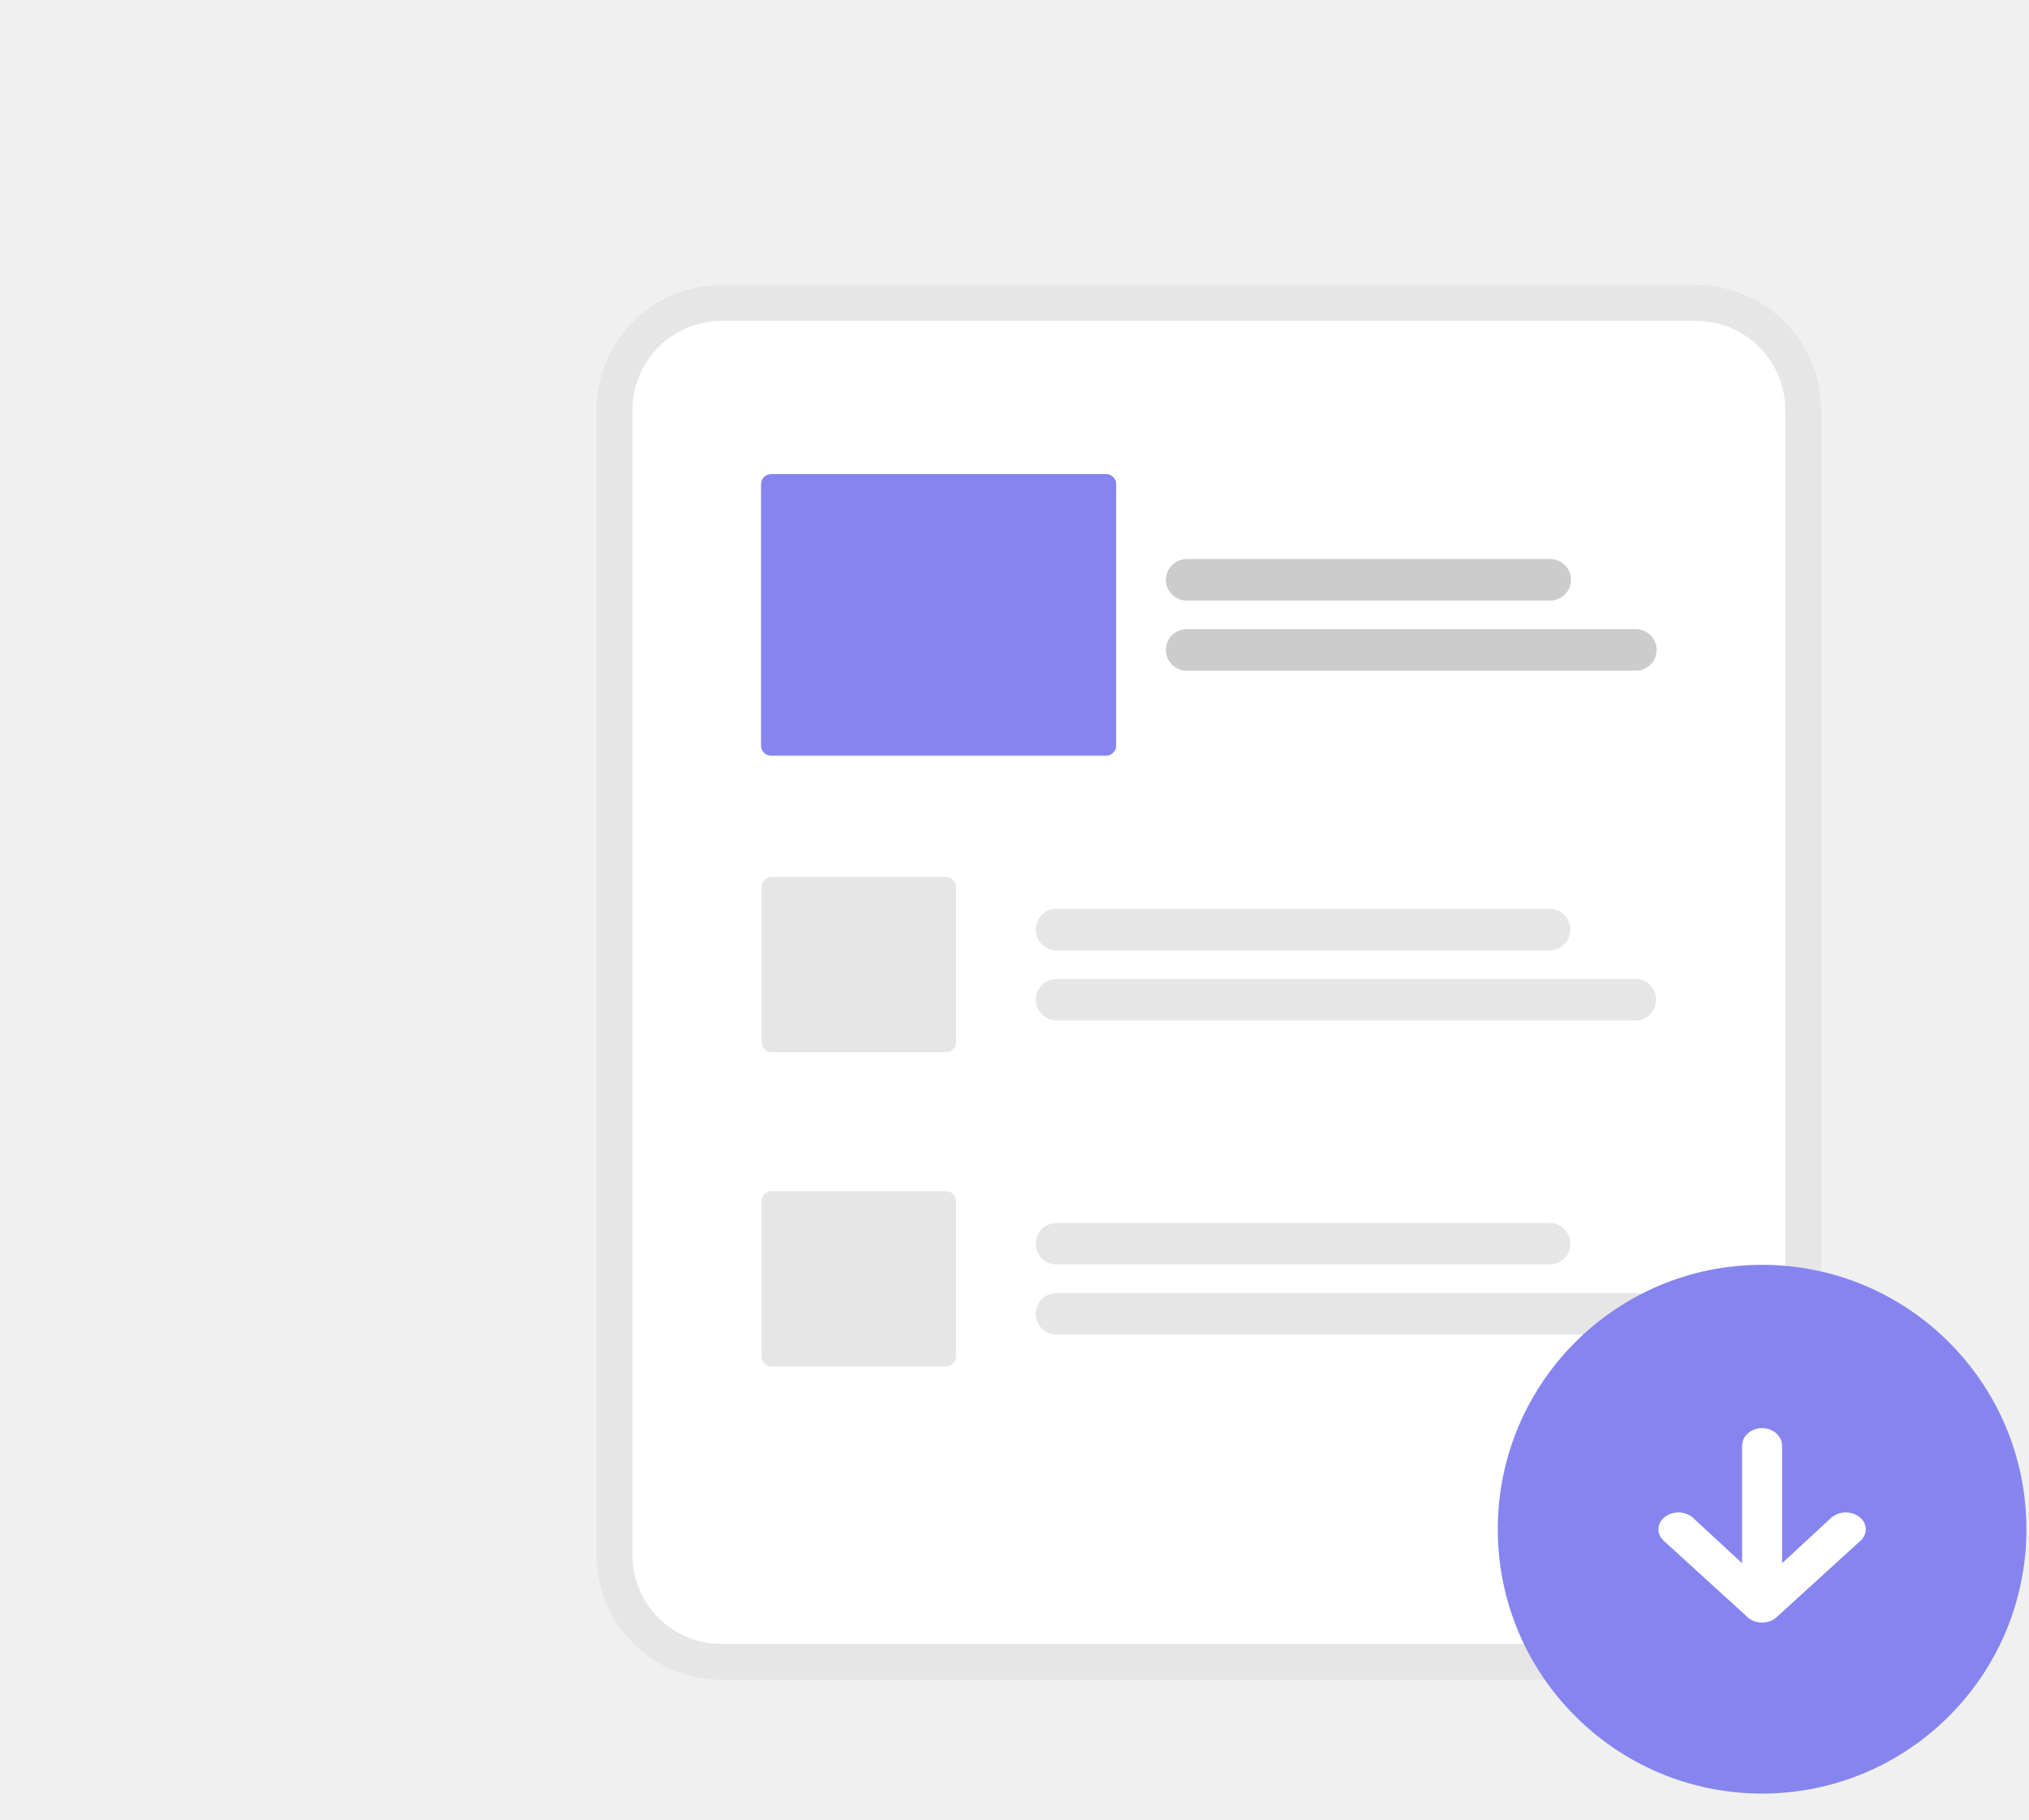
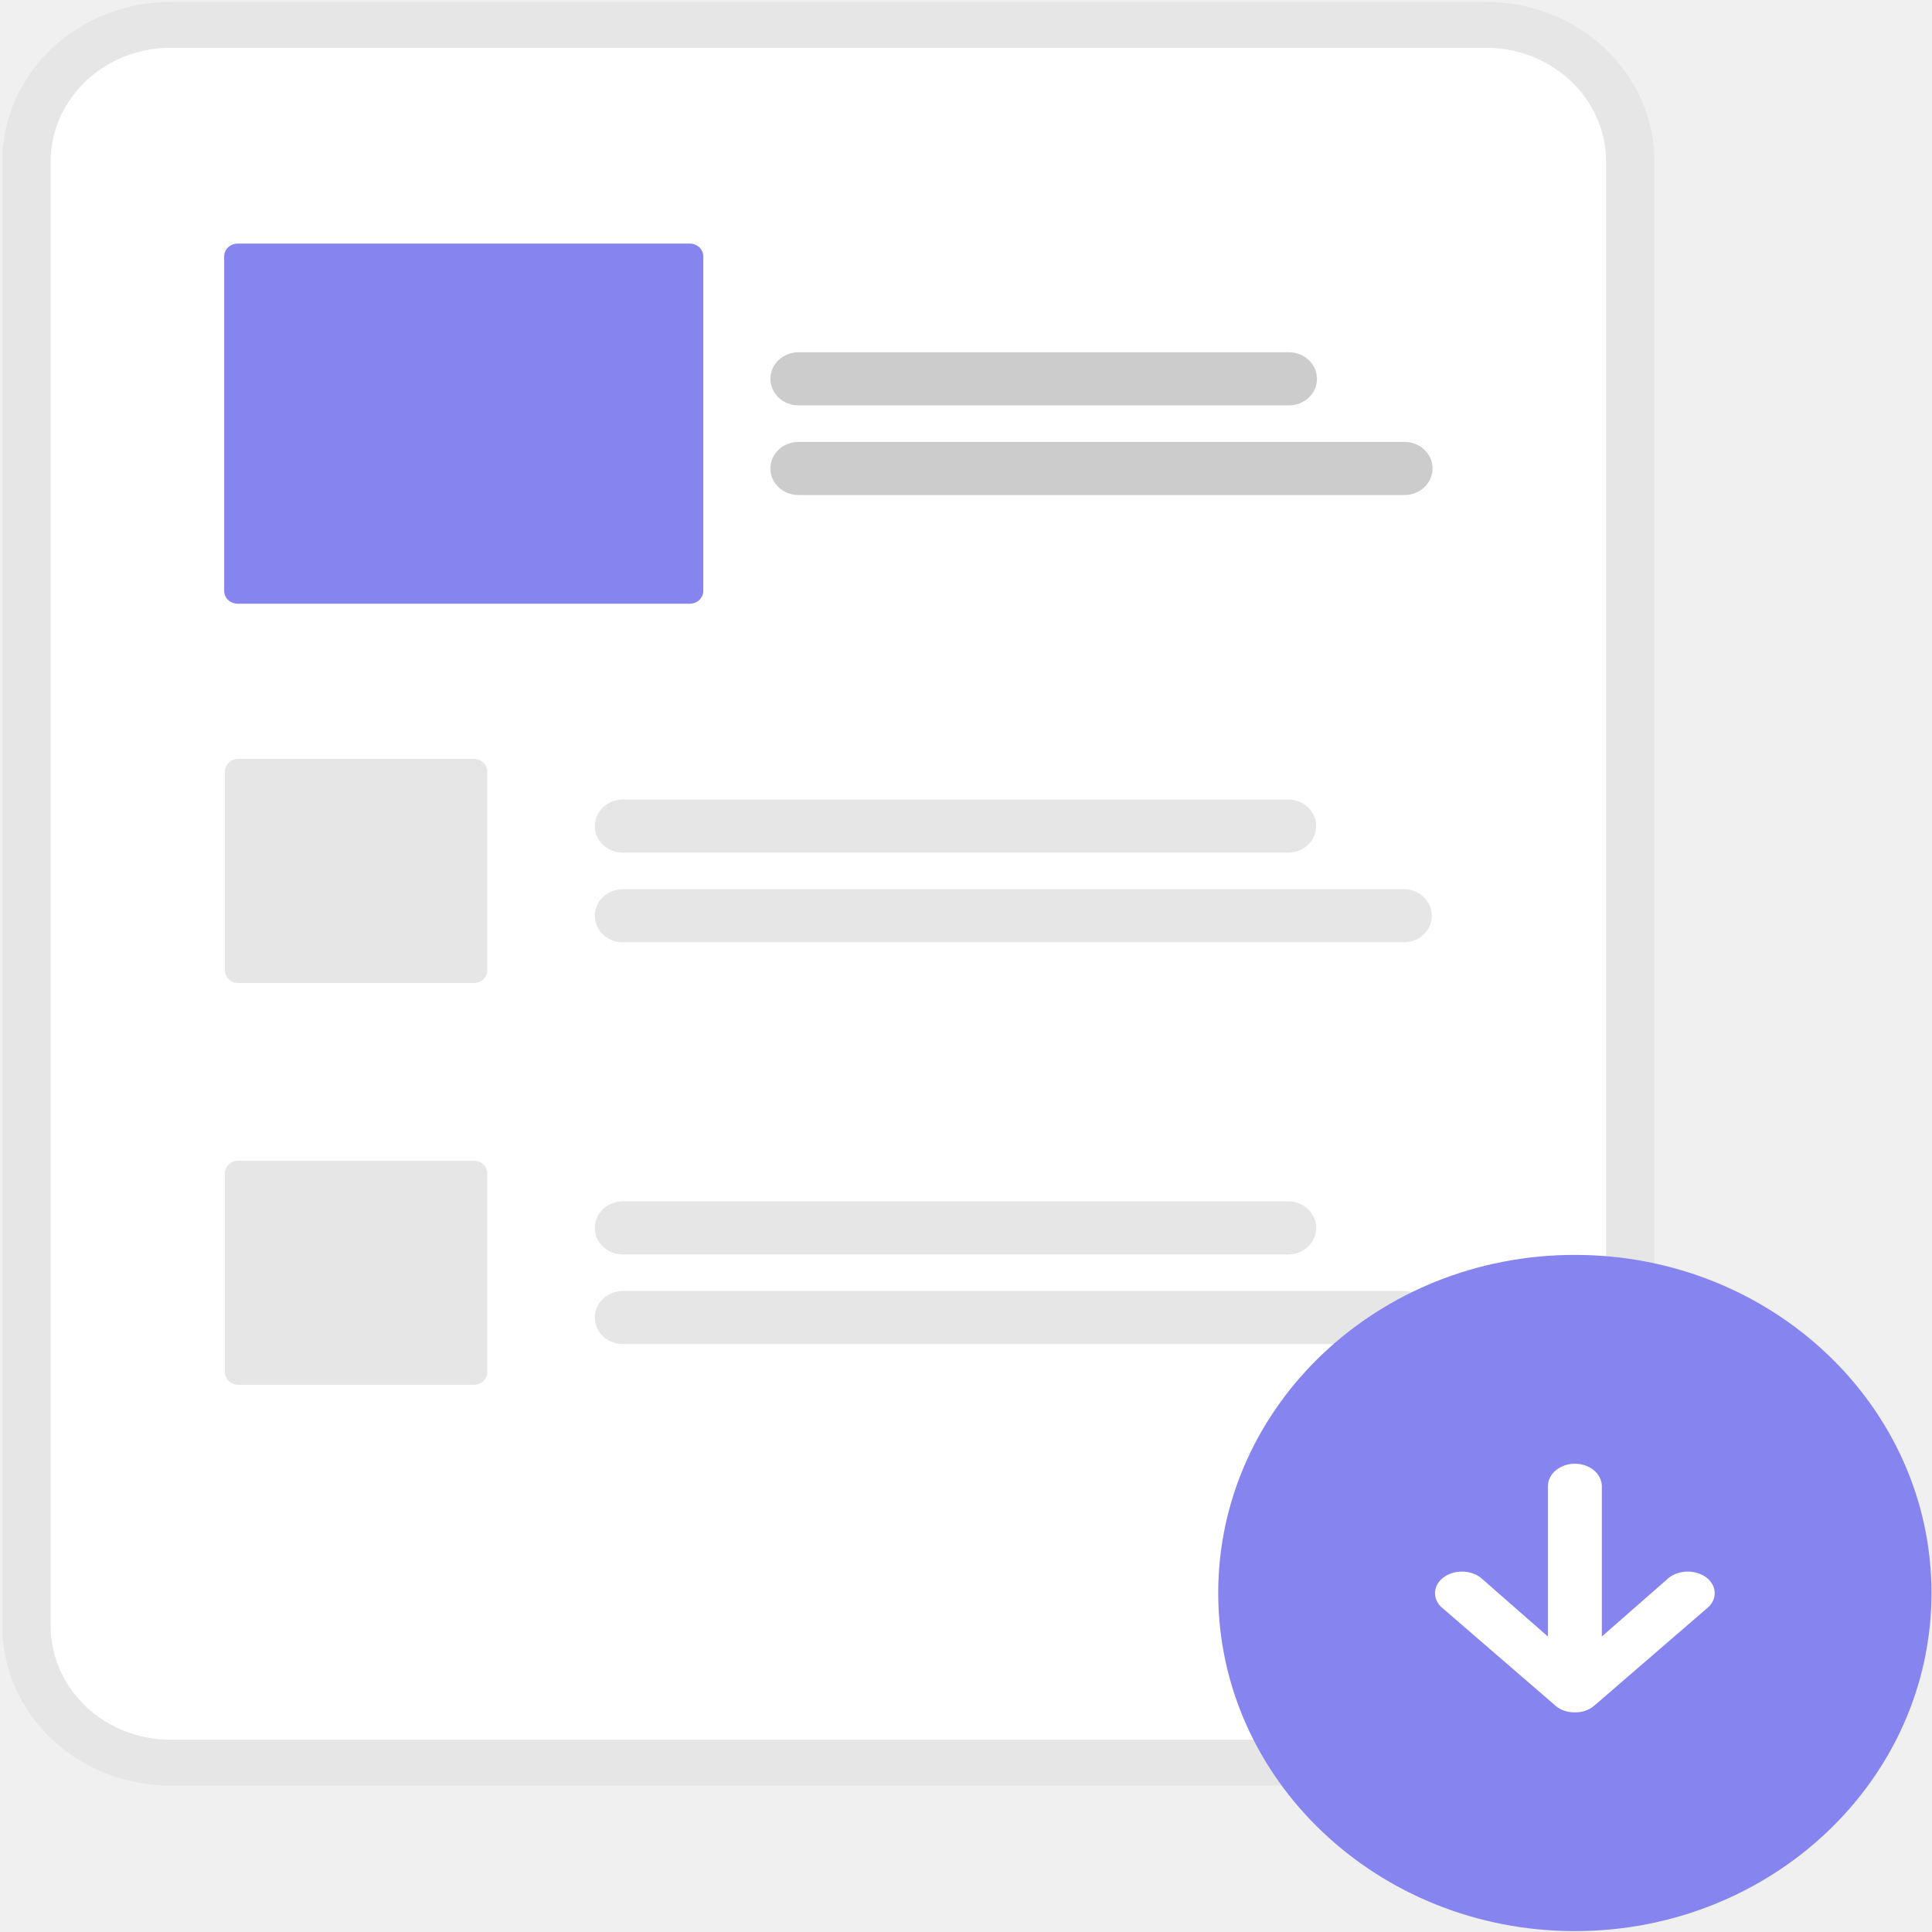
- <svg xmlns="http://www.w3.org/2000/svg" width="783" height="702" viewBox="0 0 783 702" fill="none">
+ <svg xmlns="http://www.w3.org/2000/svg" width="701" height="701" viewBox="0 0 701 701" fill="none">
  <g id="download_img">
    <g id="page">
-       <path id="Vector" d="M654.659 109.992H278.34C265.581 110.006 253.349 115.081 244.327 124.103C235.305 133.125 230.23 145.358 230.215 158.117V599.993C230.23 612.752 235.305 624.984 244.327 634.006C253.349 643.028 265.581 648.103 278.34 648.118H654.659C667.418 648.103 679.65 643.028 688.672 634.006C697.694 624.984 702.769 612.752 702.784 599.993V158.117C702.769 145.358 697.694 133.125 688.672 124.103C679.65 115.081 667.418 110.006 654.659 109.992V109.992Z" fill="#E6E6E6" />
-       <path id="Vector_2" d="M654.659 123.846H278.34C269.254 123.856 260.543 127.47 254.118 133.895C247.693 140.32 244.08 149.031 244.069 158.117V599.993C244.08 609.079 247.693 617.79 254.118 624.215C260.543 630.639 269.254 634.253 278.34 634.263H654.659C663.745 634.253 672.456 630.639 678.881 624.214C685.306 617.79 688.92 609.079 688.93 599.993V158.117C688.92 149.031 685.306 140.32 678.881 133.895C672.456 127.47 663.745 123.856 654.659 123.846V123.846Z" fill="white" />
-       <path id="Vector_3" d="M598.023 366.656H407.721C406.668 366.657 405.625 366.45 404.652 366.048C403.678 365.646 402.794 365.056 402.049 364.311C401.303 363.567 400.712 362.683 400.309 361.71C399.906 360.737 399.698 359.695 399.698 358.641C399.698 357.588 399.906 356.545 400.309 355.572C400.712 354.6 401.303 353.716 402.049 352.971C402.794 352.227 403.678 351.637 404.652 351.235C405.625 350.833 406.668 350.626 407.721 350.627H598.023C600.147 350.63 602.183 351.475 603.684 352.978C605.185 354.48 606.028 356.517 606.028 358.641C606.028 360.765 605.185 362.802 603.684 364.305C602.183 365.808 600.147 366.653 598.023 366.656V366.656Z" fill="#E6E6E6" />
-       <path id="Vector_4" d="M631.081 393.703H407.721C406.668 393.704 405.625 393.498 404.652 393.096C403.678 392.693 402.794 392.103 402.049 391.359C401.303 390.615 400.712 389.731 400.309 388.758C399.906 387.785 399.698 386.742 399.698 385.689C399.698 384.636 399.906 383.593 400.309 382.62C400.712 381.647 401.303 380.763 402.049 380.019C402.794 379.275 403.678 378.685 404.652 378.282C405.625 377.88 406.668 377.674 407.721 377.675H631.081C633.207 377.675 635.245 378.519 636.748 380.022C638.251 381.525 639.095 383.564 639.095 385.689C639.095 387.815 638.251 389.853 636.748 391.356C635.245 392.859 633.207 393.703 631.081 393.703Z" fill="#E6E6E6" />
-       <path id="Vector_5" d="M598.023 487.869H407.721C406.668 487.87 405.625 487.664 404.652 487.262C403.678 486.859 402.794 486.269 402.049 485.525C401.303 484.781 400.712 483.897 400.309 482.924C399.906 481.951 399.698 480.908 399.698 479.855C399.698 478.802 399.906 477.759 400.309 476.786C400.712 475.813 401.303 474.929 402.049 474.185C402.794 473.441 403.678 472.85 404.652 472.448C405.625 472.046 406.668 471.84 407.721 471.841H598.023C600.148 471.841 602.187 472.685 603.69 474.188C605.193 475.691 606.037 477.729 606.037 479.855C606.037 481.98 605.193 484.019 603.69 485.522C602.187 487.025 600.148 487.869 598.023 487.869V487.869Z" fill="#E6E6E6" />
-       <path id="Vector_6" d="M631.081 514.917H407.721C406.668 514.918 405.625 514.711 404.652 514.309C403.678 513.907 402.794 513.317 402.049 512.573C401.303 511.828 400.712 510.944 400.309 509.971C399.906 508.999 399.698 507.956 399.698 506.903C399.698 505.849 399.906 504.806 400.309 503.834C400.712 502.861 401.303 501.977 402.049 501.232C402.794 500.488 403.678 499.898 404.652 499.496C405.625 499.094 406.668 498.887 407.721 498.888H631.081C632.134 498.887 633.177 499.094 634.151 499.496C635.124 499.898 636.009 500.488 636.754 501.232C637.499 501.977 638.09 502.861 638.493 503.834C638.897 504.806 639.104 505.849 639.104 506.903C639.104 507.956 638.897 508.999 638.493 509.971C638.09 510.944 637.499 511.828 636.754 512.573C636.009 513.317 635.124 513.907 634.151 514.309C633.177 514.711 632.134 514.918 631.081 514.917Z" fill="#E6E6E6" />
-       <path id="Vector_7" d="M365.092 405.982H297.747C296.728 405.981 295.751 405.575 295.031 404.855C294.31 404.134 293.905 403.158 293.904 402.139V342.192C293.905 341.173 294.31 340.196 295.031 339.476C295.751 338.755 296.728 338.35 297.747 338.349H365.092C366.111 338.35 367.088 338.755 367.809 339.476C368.529 340.196 368.934 341.173 368.935 342.192V402.139C368.934 403.158 368.529 404.134 367.809 404.855C367.088 405.575 366.111 405.981 365.092 405.982V405.982Z" fill="#E6E6E6" />
-       <path id="Vector_8" d="M365.092 527.195H297.747C296.728 527.194 295.751 526.789 295.031 526.068C294.31 525.348 293.905 524.371 293.904 523.352V463.405C293.905 462.386 294.31 461.409 295.031 460.689C295.751 459.969 296.728 459.563 297.747 459.562H365.092C366.111 459.563 367.088 459.969 367.809 460.689C368.529 461.409 368.934 462.386 368.935 463.405V523.352C368.934 524.371 368.529 525.348 367.809 526.068C367.088 526.789 366.111 527.194 365.092 527.195V527.195Z" fill="#E6E6E6" />
+       <path id="Vector" d="M539.266 0.679H61.864C45.677 0.695 30.16 6.799 18.714 17.65C7.269 28.501 0.831 43.215 0.812 58.56V590.019C0.831 605.364 7.269 620.076 18.714 630.927C30.16 641.778 45.677 647.882 61.864 647.9H539.266C555.452 647.882 570.969 641.778 582.415 630.927C593.86 620.076 600.298 605.364 600.317 590.019V58.56C600.298 43.215 593.86 28.501 582.415 17.65C570.969 6.799 555.452 0.695 539.266 0.679Z" fill="#E6E6E6" />
+       <path id="Vector_2" d="M539.266 17.341H61.864C50.337 17.353 39.286 21.7 31.135 29.428C22.984 37.155 18.401 47.632 18.387 58.56V590.019C18.401 600.947 22.984 611.424 31.135 619.151C39.286 626.878 50.337 631.224 61.864 631.236H539.266C550.792 631.224 561.843 626.878 569.994 619.15C578.145 611.424 582.729 600.947 582.742 590.019V58.56C582.729 47.632 578.145 37.155 569.994 29.428C561.843 21.7 550.792 17.353 539.266 17.341Z" fill="white" />
+       <path id="Vector_3" d="M467.417 309.377H225.998C224.662 309.378 223.339 309.129 222.104 308.646C220.869 308.162 219.747 307.452 218.802 306.556C217.856 305.662 217.106 304.598 216.595 303.428C216.083 302.258 215.819 301.005 215.819 299.737C215.819 298.47 216.083 297.216 216.595 296.046C217.106 294.877 217.856 293.813 218.802 292.917C219.747 292.023 220.869 291.313 222.104 290.829C223.339 290.346 224.662 290.097 225.998 290.098H467.417C470.111 290.102 472.694 291.118 474.598 292.926C476.502 294.732 477.572 297.182 477.572 299.737C477.572 302.291 476.502 304.741 474.598 306.549C472.694 308.357 470.111 309.373 467.417 309.377Z" fill="#E6E6E6" />
+       <path id="Vector_4" d="M509.354 341.907H225.998C224.662 341.908 223.339 341.661 222.104 341.177C220.869 340.692 219.747 339.983 218.802 339.088C217.856 338.193 217.106 337.13 216.595 335.96C216.083 334.789 215.819 333.535 215.819 332.268C215.819 331.002 216.083 329.747 216.595 328.577C217.106 327.407 217.856 326.344 218.802 325.449C219.747 324.554 220.869 323.844 222.104 323.36C223.339 322.876 224.662 322.629 225.998 322.63H509.354C512.051 322.63 514.637 323.645 516.544 325.453C518.45 327.26 519.521 329.713 519.521 332.268C519.521 334.825 518.45 337.277 516.544 339.084C514.637 340.892 512.051 341.907 509.354 341.907Z" fill="#E6E6E6" />
+       <path id="Vector_5" d="M467.417 455.164H225.998C224.662 455.165 223.339 454.917 222.104 454.434C220.869 453.949 219.747 453.239 218.802 452.344C217.856 451.45 217.106 450.386 216.595 449.216C216.083 448.046 215.819 446.791 215.819 445.525C215.819 444.258 216.083 443.004 216.595 441.834C217.106 440.663 217.856 439.6 218.802 438.705C219.747 437.811 220.869 437.1 222.104 436.616C223.339 436.133 224.662 435.885 225.998 435.886H467.417C470.112 435.886 472.699 436.901 474.606 438.709C476.513 440.517 477.583 442.968 477.583 445.525C477.583 448.081 476.513 450.533 474.606 452.341C472.699 454.149 470.112 455.164 467.417 455.164Z" fill="#E6E6E6" />
+       <path id="Vector_6" d="M509.354 487.695H225.998C224.662 487.696 223.339 487.447 222.104 486.964C220.869 486.48 219.747 485.771 218.802 484.876C217.856 483.98 217.106 482.917 216.595 481.746C216.083 480.577 215.819 479.323 215.819 478.056C215.819 476.789 216.083 475.534 216.595 474.365C217.106 473.195 217.856 472.132 218.802 471.236C219.747 470.341 220.869 469.631 222.104 469.148C223.339 468.664 224.662 468.415 225.998 468.417H509.354C510.69 468.415 512.013 468.664 513.249 469.148C514.483 469.631 515.606 470.341 516.551 471.236C517.496 472.132 518.246 473.195 518.757 474.365C519.27 475.534 519.532 476.789 519.532 478.056C519.532 479.323 519.27 480.577 518.757 481.746C518.246 482.917 517.496 483.98 516.551 484.876C515.606 485.771 514.483 486.48 513.249 486.964C512.013 487.447 510.69 487.696 509.354 487.695Z" fill="#E6E6E6" />
+       <path id="Vector_7" d="M171.918 356.675H86.483C85.191 356.674 83.951 356.186 83.038 355.32C82.123 354.453 81.609 353.279 81.608 352.053V279.953C81.609 278.728 82.123 277.552 83.038 276.687C83.951 275.819 85.191 275.332 86.483 275.331H171.918C173.211 275.332 174.45 275.819 175.365 276.687C176.278 277.552 176.792 278.728 176.793 279.953V352.053C176.792 353.279 176.278 354.453 175.365 355.32C174.45 356.186 173.211 356.674 171.918 356.675Z" fill="#E6E6E6" />
+       <path id="Vector_8" d="M171.918 502.462H86.483C85.191 502.461 83.951 501.974 83.038 501.107C82.123 500.241 81.609 499.066 81.608 497.84V425.74C81.609 424.514 82.123 423.339 83.038 422.473C83.951 421.607 85.191 421.119 86.483 421.118H171.918C173.211 421.119 174.45 421.607 175.365 422.473C176.278 423.339 176.792 424.514 176.793 425.74V497.84C176.792 499.066 176.278 500.241 175.365 501.107C174.45 501.974 173.211 502.461 171.918 502.462Z" fill="#E6E6E6" />
    </g>
    <g id="download">
-       <path id="Ellipse 44" d="M680 692C736.333 692 782 646.333 782 590C782 533.667 736.333 488 680 488C623.667 488 578 533.667 578 590C578 646.333 623.667 692 680 692Z" fill="#8685EF" />
-       <path id="Vector_9" d="M717.75 594.652L685.441 624.08C684.738 624.706 683.898 625.2 682.972 625.529C682.046 625.859 681.054 626.019 680.057 625.998H679.949C678.949 626.018 677.955 625.858 677.027 625.528C676.099 625.198 675.256 624.706 674.549 624.08L642.256 594.652C642.149 594.543 642.025 594.448 641.917 594.353C640.629 593.13 639.941 591.506 640.004 589.835C640.068 588.165 640.877 586.585 642.256 585.441C643.731 584.216 645.679 583.533 647.702 583.533C649.726 583.533 651.674 584.216 653.149 585.441L672.287 603.128V557.524C672.377 555.767 673.228 554.108 674.666 552.893C676.103 551.678 678.014 551 680.003 551C681.991 551 683.903 551.678 685.34 552.893C686.777 554.108 687.629 555.767 687.718 557.524V603.128L706.842 585.441C708.32 584.215 710.27 583.533 712.296 583.533C714.322 583.533 716.272 584.215 717.75 585.441C717.858 585.537 717.965 585.632 718.088 585.741C719.374 586.965 720.059 588.589 719.996 590.258C719.932 591.928 719.125 593.507 717.75 594.652V594.652Z" fill="white" />
+       <path id="Ellipse 44" d="M571.413 700.679C642.878 700.679 700.812 645.753 700.812 578C700.812 510.246 642.878 455.321 571.413 455.321C499.949 455.321 442.015 510.246 442.015 578C442.015 645.753 499.949 700.679 571.413 700.679Z" fill="#8685EF" />
+       <path id="Vector_9" d="M619.303 583.595L578.316 618.989C577.424 619.742 576.358 620.336 575.184 620.732C574.009 621.129 572.751 621.321 571.486 621.296H571.349C570.08 621.32 568.819 621.128 567.642 620.731C566.465 620.334 565.395 619.742 564.498 618.989L523.531 583.595C523.395 583.464 523.238 583.35 523.101 583.235C521.467 581.765 520.594 579.811 520.674 577.802C520.755 575.793 521.782 573.893 523.531 572.517C525.402 571.043 527.873 570.222 530.44 570.222C533.008 570.222 535.479 571.043 537.35 572.517L561.629 593.789V538.94C561.743 536.827 562.822 534.831 564.647 533.37C566.47 531.909 568.894 531.093 571.417 531.093C573.939 531.093 576.365 531.909 578.188 533.37C580.011 534.831 581.092 536.827 581.205 538.94V593.789L605.465 572.517C607.34 571.042 609.814 570.222 612.384 570.222C614.955 570.222 617.428 571.042 619.303 572.517C619.44 572.632 619.576 572.746 619.732 572.878C621.364 574.35 622.233 576.303 622.153 578.31C622.072 580.319 621.048 582.218 619.303 583.595Z" fill="white" />
    </g>
    <g id="select_page">
-       <path id="Vector_10" d="M598.234 231.721H457.932C455.807 231.721 453.768 230.877 452.266 229.374C450.763 227.871 449.918 225.832 449.918 223.707C449.918 221.581 450.763 219.543 452.266 218.04C453.768 216.537 455.807 215.693 457.932 215.693H598.234C600.36 215.693 602.398 216.537 603.901 218.04C605.404 219.543 606.248 221.581 606.248 223.707C606.248 225.832 605.404 227.871 603.901 229.374C602.398 230.877 600.36 231.721 598.234 231.721Z" fill="#CCCCCC" />
-       <path id="Vector_11" d="M631.292 258.769H457.932C456.88 258.769 455.838 258.561 454.866 258.159C453.893 257.756 453.01 257.166 452.266 256.421C451.521 255.677 450.931 254.794 450.528 253.821C450.126 252.849 449.918 251.807 449.918 250.755C449.918 249.702 450.126 248.66 450.528 247.688C450.931 246.715 451.521 245.832 452.266 245.088C453.01 244.343 453.893 243.753 454.866 243.35C455.838 242.948 456.88 242.74 457.932 242.74H631.292C633.418 242.74 635.456 243.585 636.959 245.088C638.462 246.591 639.306 248.629 639.306 250.755C639.306 252.88 638.462 254.918 636.959 256.421C635.456 257.924 633.418 258.769 631.292 258.769V258.769Z" fill="#CCCCCC" />
-       <path id="Vector_12" d="M426.881 291.547H297.535C296.517 291.546 295.54 291.141 294.819 290.42C294.099 289.7 293.694 288.723 293.693 287.704V186.757C293.694 185.738 294.099 184.761 294.819 184.041C295.54 183.321 296.517 182.915 297.535 182.914H426.881C427.9 182.915 428.877 183.321 429.597 184.041C430.318 184.761 430.723 185.738 430.724 186.757V287.704C430.723 288.723 430.318 289.7 429.597 290.42C428.877 291.141 427.9 291.546 426.881 291.547V291.547Z" fill="#8685EF" />
+       <path id="Vector_10" d="M467.684 147.086H289.696C287 147.086 284.413 146.071 282.508 144.263C280.601 142.456 279.529 140.003 279.529 137.447C279.529 134.89 280.601 132.439 282.508 130.631C284.413 128.824 287 127.809 289.696 127.809H467.684C470.381 127.809 472.967 128.824 474.873 130.631C476.78 132.439 477.851 134.89 477.851 137.447C477.851 140.003 476.78 142.456 474.873 144.263C472.967 146.071 470.381 147.086 467.684 147.086Z" fill="#CCCCCC" />
+       <path id="Vector_11" d="M509.622 179.618H289.696C288.361 179.618 287.039 179.367 285.806 178.884C284.572 178.399 283.452 177.69 282.508 176.794C281.563 175.899 280.814 174.837 280.303 173.666C279.793 172.497 279.529 171.244 279.529 169.979C279.529 168.712 279.793 167.459 280.303 166.29C280.814 165.12 281.563 164.058 282.508 163.163C283.452 162.267 284.572 161.557 285.806 161.073C287.039 160.589 288.361 160.339 289.696 160.339H509.622C512.319 160.339 514.904 161.355 516.811 163.163C518.718 164.971 519.789 167.422 519.789 169.979C519.789 172.535 518.718 174.986 516.811 176.794C514.904 178.601 512.319 179.618 509.622 179.618Z" fill="#CCCCCC" />
+       <path id="Vector_12" d="M250.304 219.041H86.215C84.923 219.04 83.684 218.552 82.769 217.685C81.856 216.819 81.342 215.644 81.341 214.419V93.006C81.342 91.781 81.856 90.606 82.769 89.74C83.684 88.874 84.923 88.385 86.215 88.384H250.304C251.597 88.385 252.836 88.874 253.75 89.74C254.664 90.606 255.178 91.781 255.179 93.006V214.419C255.178 215.644 254.664 216.819 253.75 217.685C252.836 218.552 251.597 219.04 250.304 219.041Z" fill="#8685EF" />
    </g>
  </g>
</svg>
